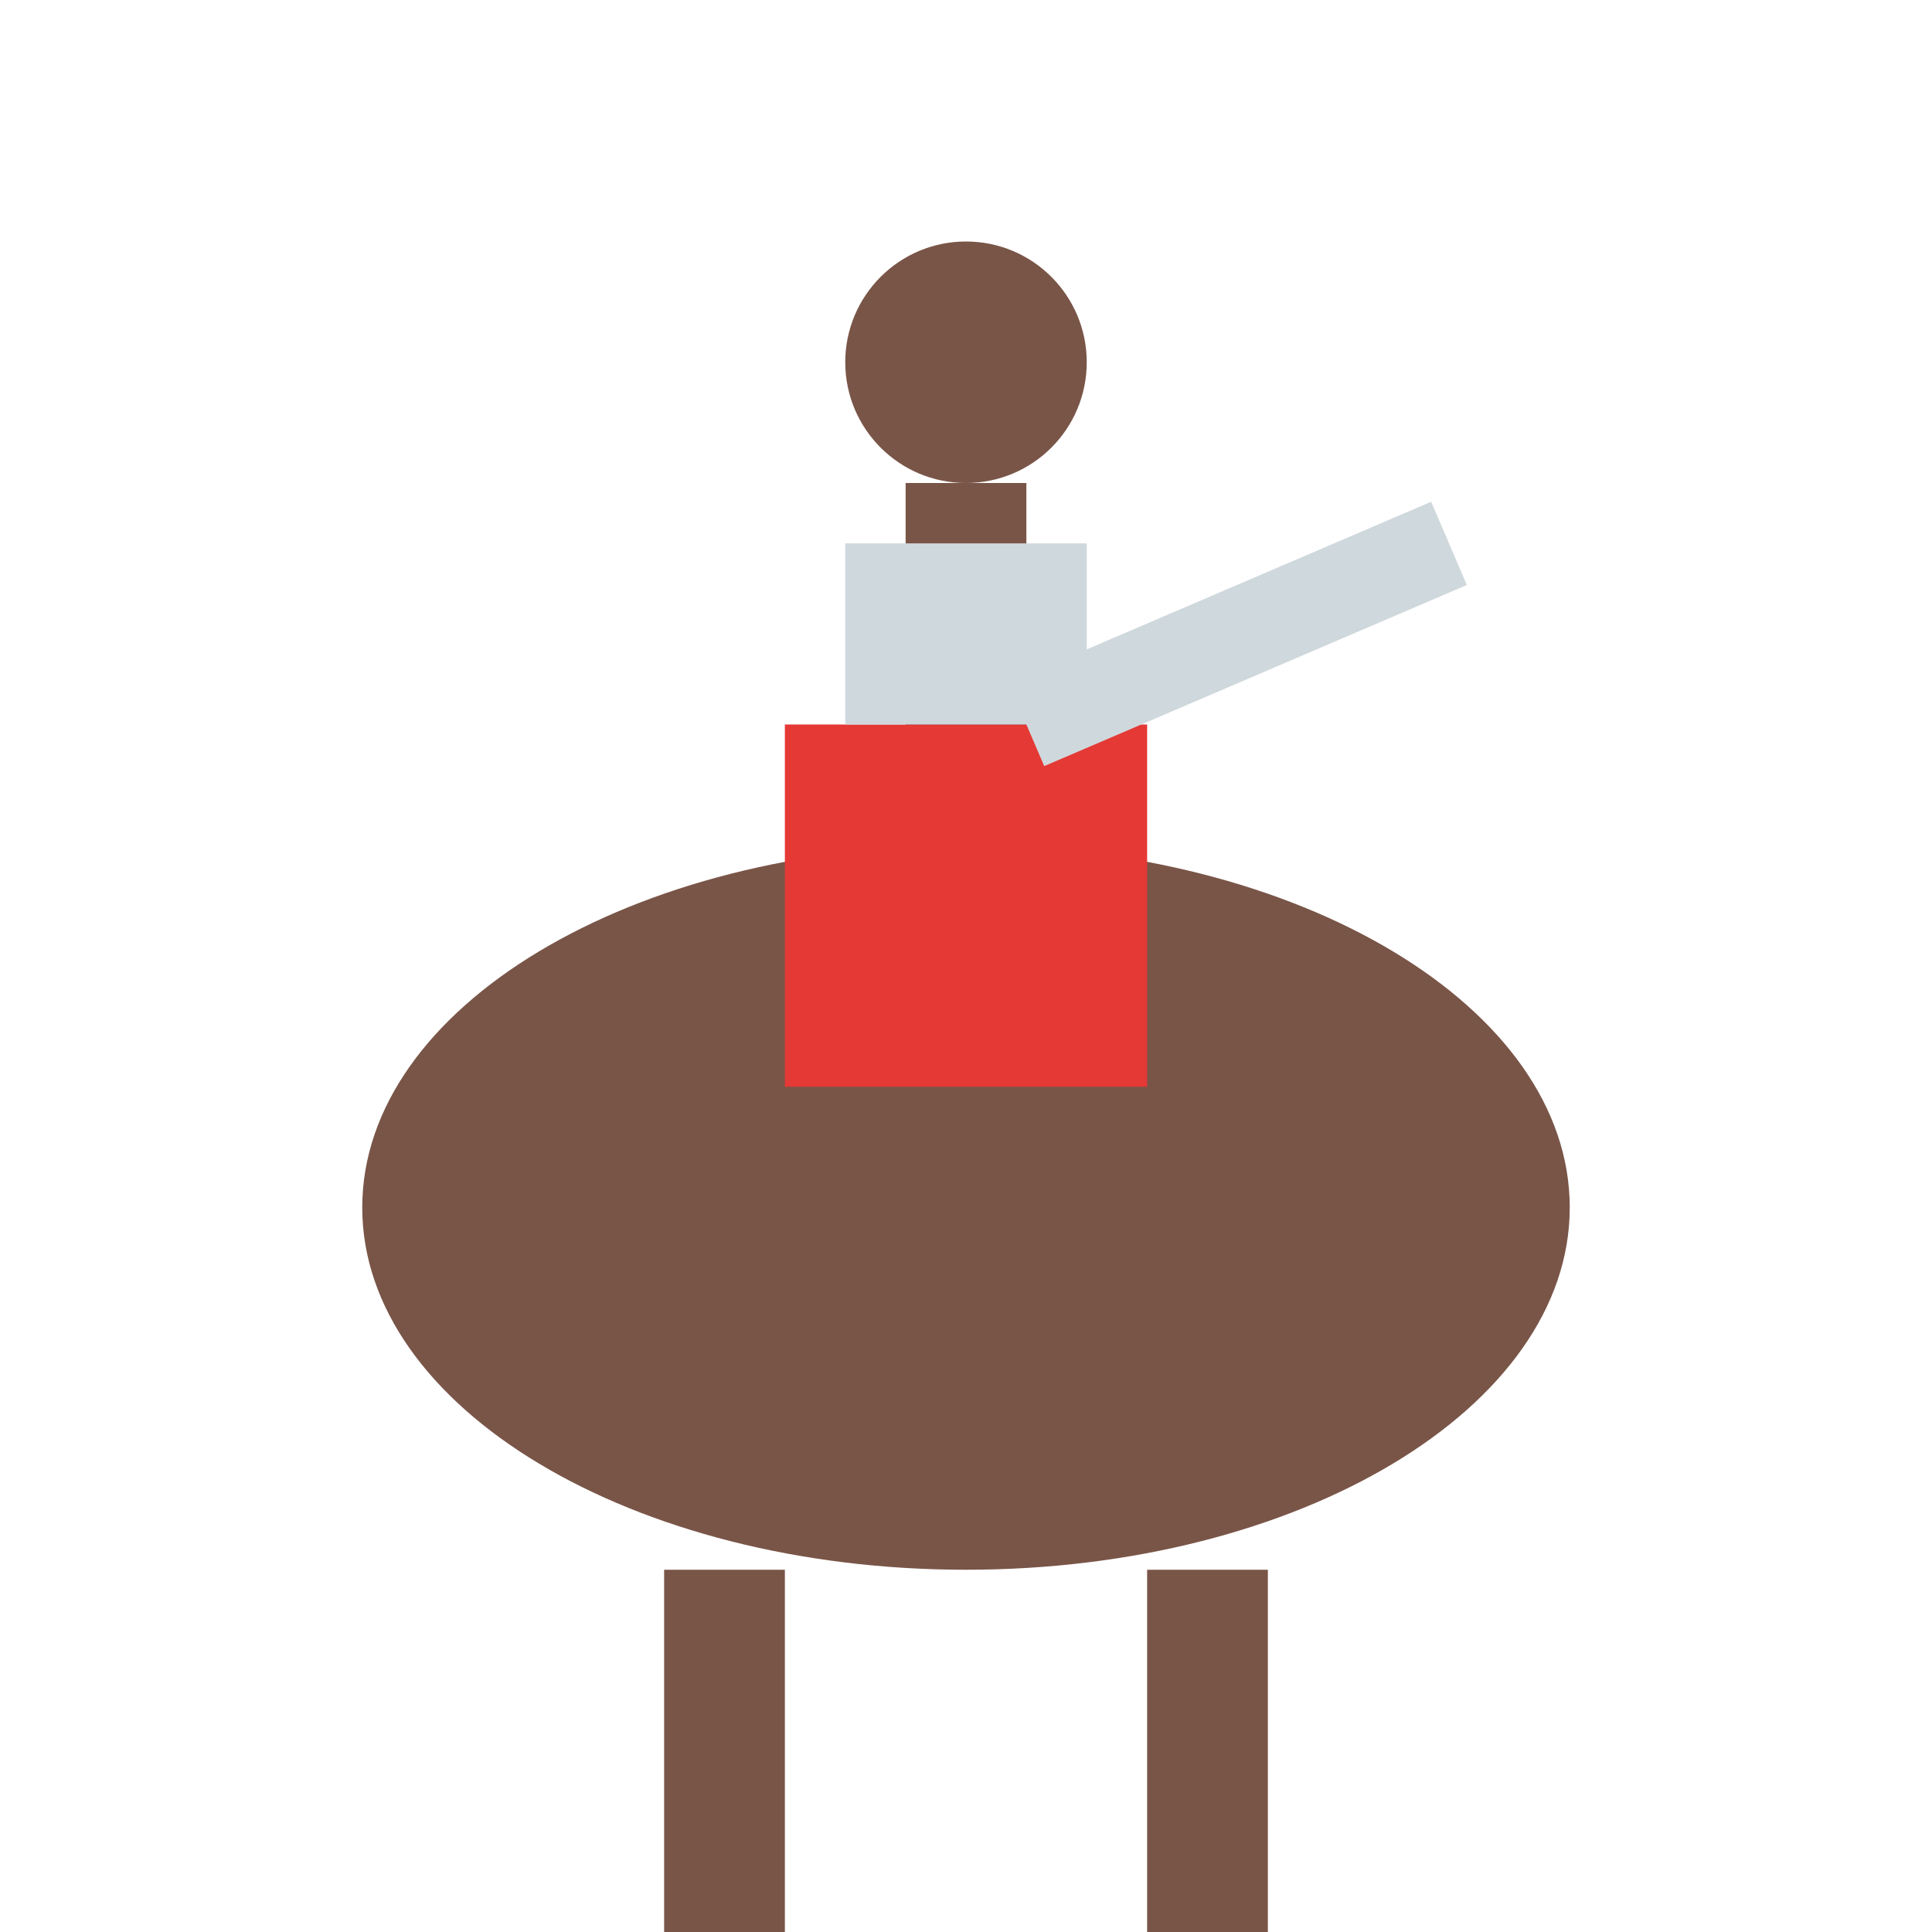
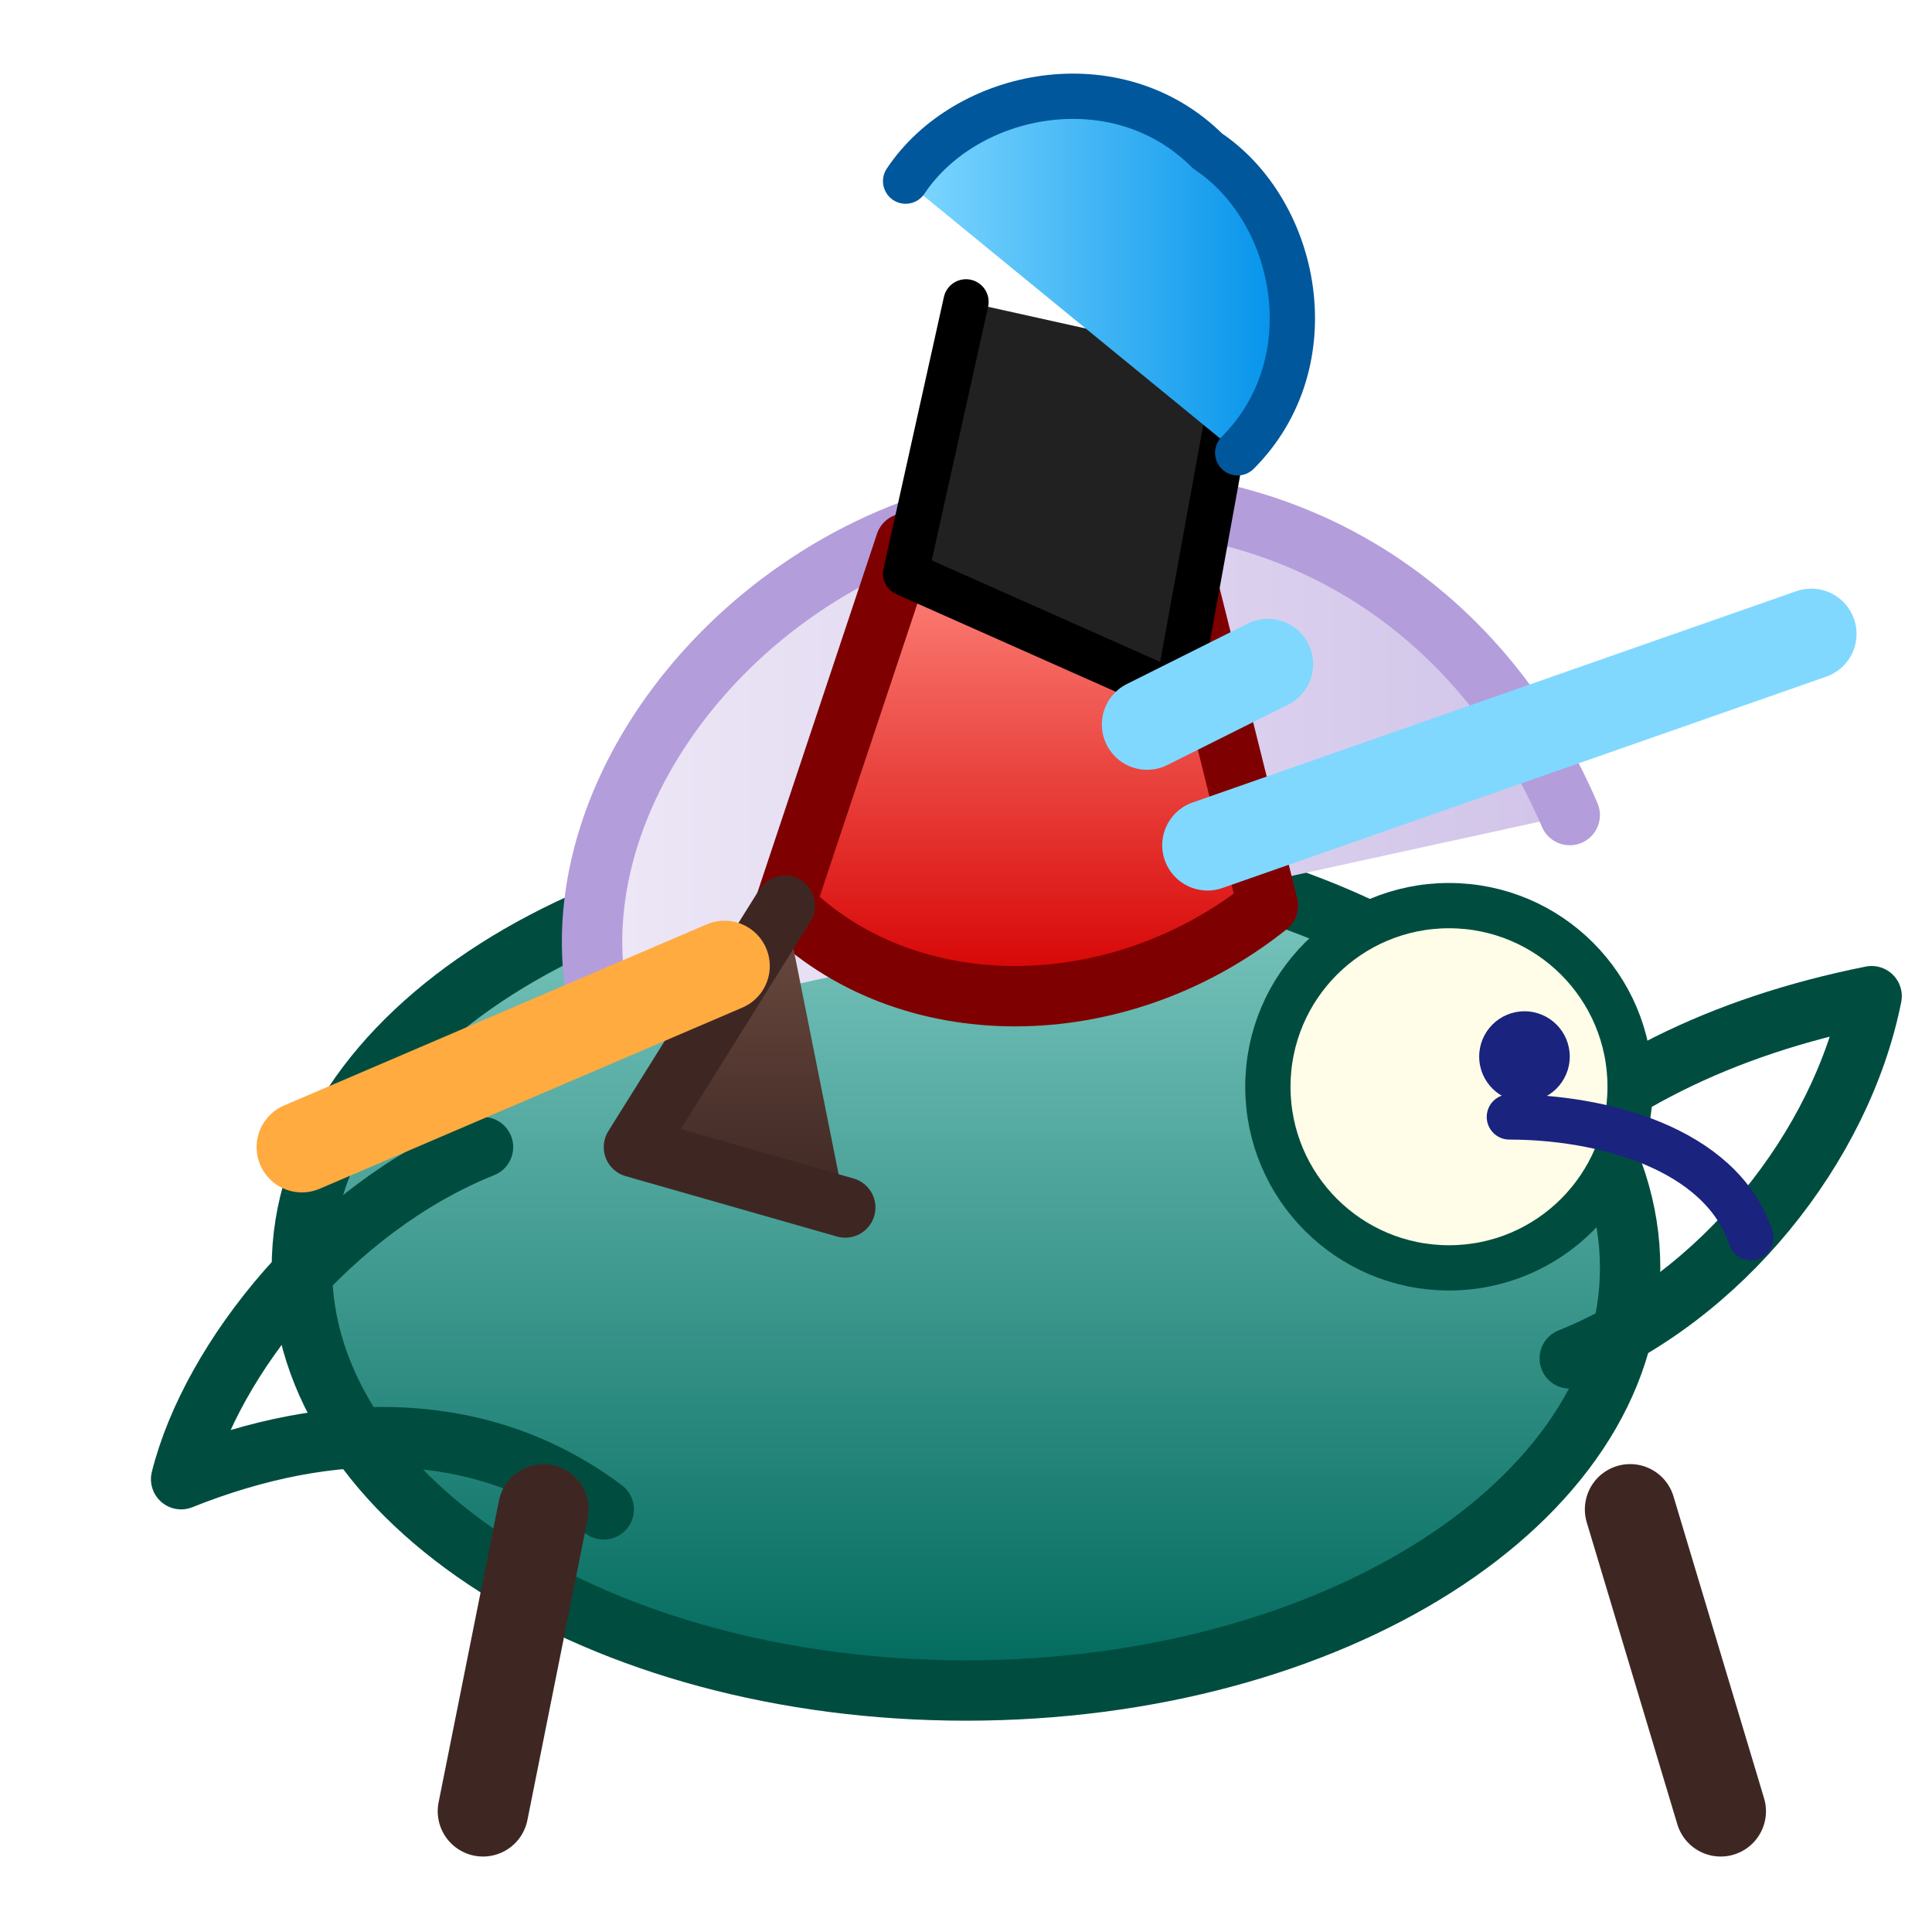
- <svg xmlns="http://www.w3.org/2000/svg" viewBox="0 0 32 32">
-   <rect width="32" height="32" fill="none" />
-   <ellipse cx="16" cy="20" rx="10" ry="6" fill="#795548" />
-   <line x1="12" y1="26" x2="12" y2="32" stroke="#795548" stroke-width="2" />
-   <line x1="20" y1="26" x2="20" y2="32" stroke="#795548" stroke-width="2" />
-   <line x1="16" y1="14" x2="16" y2="8" stroke="#795548" stroke-width="2" />
-   <circle cx="16" cy="6" r="2" fill="#795548" />
-   <rect x="13" y="12" width="6" height="6" fill="#e53935" />
-   <rect x="14" y="9" width="4" height="3" fill="#cfd8dc" />
-   <line x1="17" y1="12" x2="24" y2="9" stroke="#cfd8dc" stroke-width="1.5" />
+ <svg xmlns="http://www.w3.org/2000/svg" viewBox="0 0 64 64">
+   <defs>
+     <linearGradient id="enemyWing" x1="0%" y1="0%" x2="100%" y2="0%">
+       <stop offset="0%" stop-color="#ede7f6" />
+       <stop offset="100%" stop-color="#d1c4e9" />
+     </linearGradient>
+     <linearGradient id="enemyArmor" x1="0%" y1="0%" x2="0%" y2="100%">
+       <stop offset="0%" stop-color="#ff8a80" />
+       <stop offset="100%" stop-color="#d50000" />
+     </linearGradient>
+     <linearGradient id="enemyPlume" x1="0%" y1="0%" x2="100%" y2="0%">
+       <stop offset="0%" stop-color="#80d8ff" />
+       <stop offset="100%" stop-color="#0091ea" />
+     </linearGradient>
+     <linearGradient id="enemySaddle" x1="0%" y1="0%" x2="0%" y2="100%">
+       <stop offset="0%" stop-color="#6d4c41" />
+       <stop offset="100%" stop-color="#3e2723" />
+     </linearGradient>
+     <linearGradient id="enemyBird" x1="0%" y1="0%" x2="0%" y2="100%">
+       <stop offset="0%" stop-color="#80cbc4" />
+       <stop offset="100%" stop-color="#00695c" />
+     </linearGradient>
+   </defs>
+   <g fill="none" stroke-linecap="round" stroke-linejoin="round">
+     <ellipse cx="32" cy="42" rx="22" ry="14" fill="url(#enemyBird)" stroke="#004d40" stroke-width="2" />
+     <path d="M16 38c-5 2-9 7-10 11 5-2 10-2 14 1" fill="none" stroke="#004d40" stroke-width="2" />
+     <path d="M52 45c5-2 9-7 10-12-5 1-9 3-12 6" fill="none" stroke="#004d40" stroke-width="2" />
+     <path d="M20 34c-2-7 4-15 12-17 10-2 17 3 20 10" fill="url(#enemyWing)" stroke="#b39ddb" stroke-width="2" />
+     <ellipse cx="48" cy="36" rx="6" ry="6" fill="#fffde7" stroke="#004d40" stroke-width="1.5" />
+     <circle cx="50.5" cy="35" r="1.5" fill="#1a237e" />
+     <path d="M50 37c3 0 7 1 8 4" stroke="#1a237e" stroke-width="1.5" />
+     <path d="M30 18l-4 12c4 4 11 4 16 0l-3-12" fill="url(#enemyArmor)" stroke="#7f0000" stroke-width="2" />
+     <path d="M32 10l-2 9 9 4 2-11" fill="#212121" stroke="#000" stroke-width="1.5" />
+     <path d="M30 6c2-3 7-4 10-1 3 2 4 7 1 10" fill="url(#enemyPlume)" stroke="#01579b" stroke-width="1.5" />
+     <path d="M26 30l-5 8 7 2" fill="url(#enemySaddle)" stroke="#3e2723" stroke-width="2" />
+     <path d="M18 50l-2 10" stroke="#3e2723" stroke-width="3" />
+     <path d="M54 50l3 10" stroke="#3e2723" stroke-width="3" />
+     <path d="M40 28l20-7" stroke="#80d8ff" stroke-width="3" />
+     <path d="M24 32l-14 6" stroke="#ffab40" stroke-width="3" />
+     <path d="M38 24l4-2" stroke="#80d8ff" stroke-width="3" />
+   </g>
</svg>
